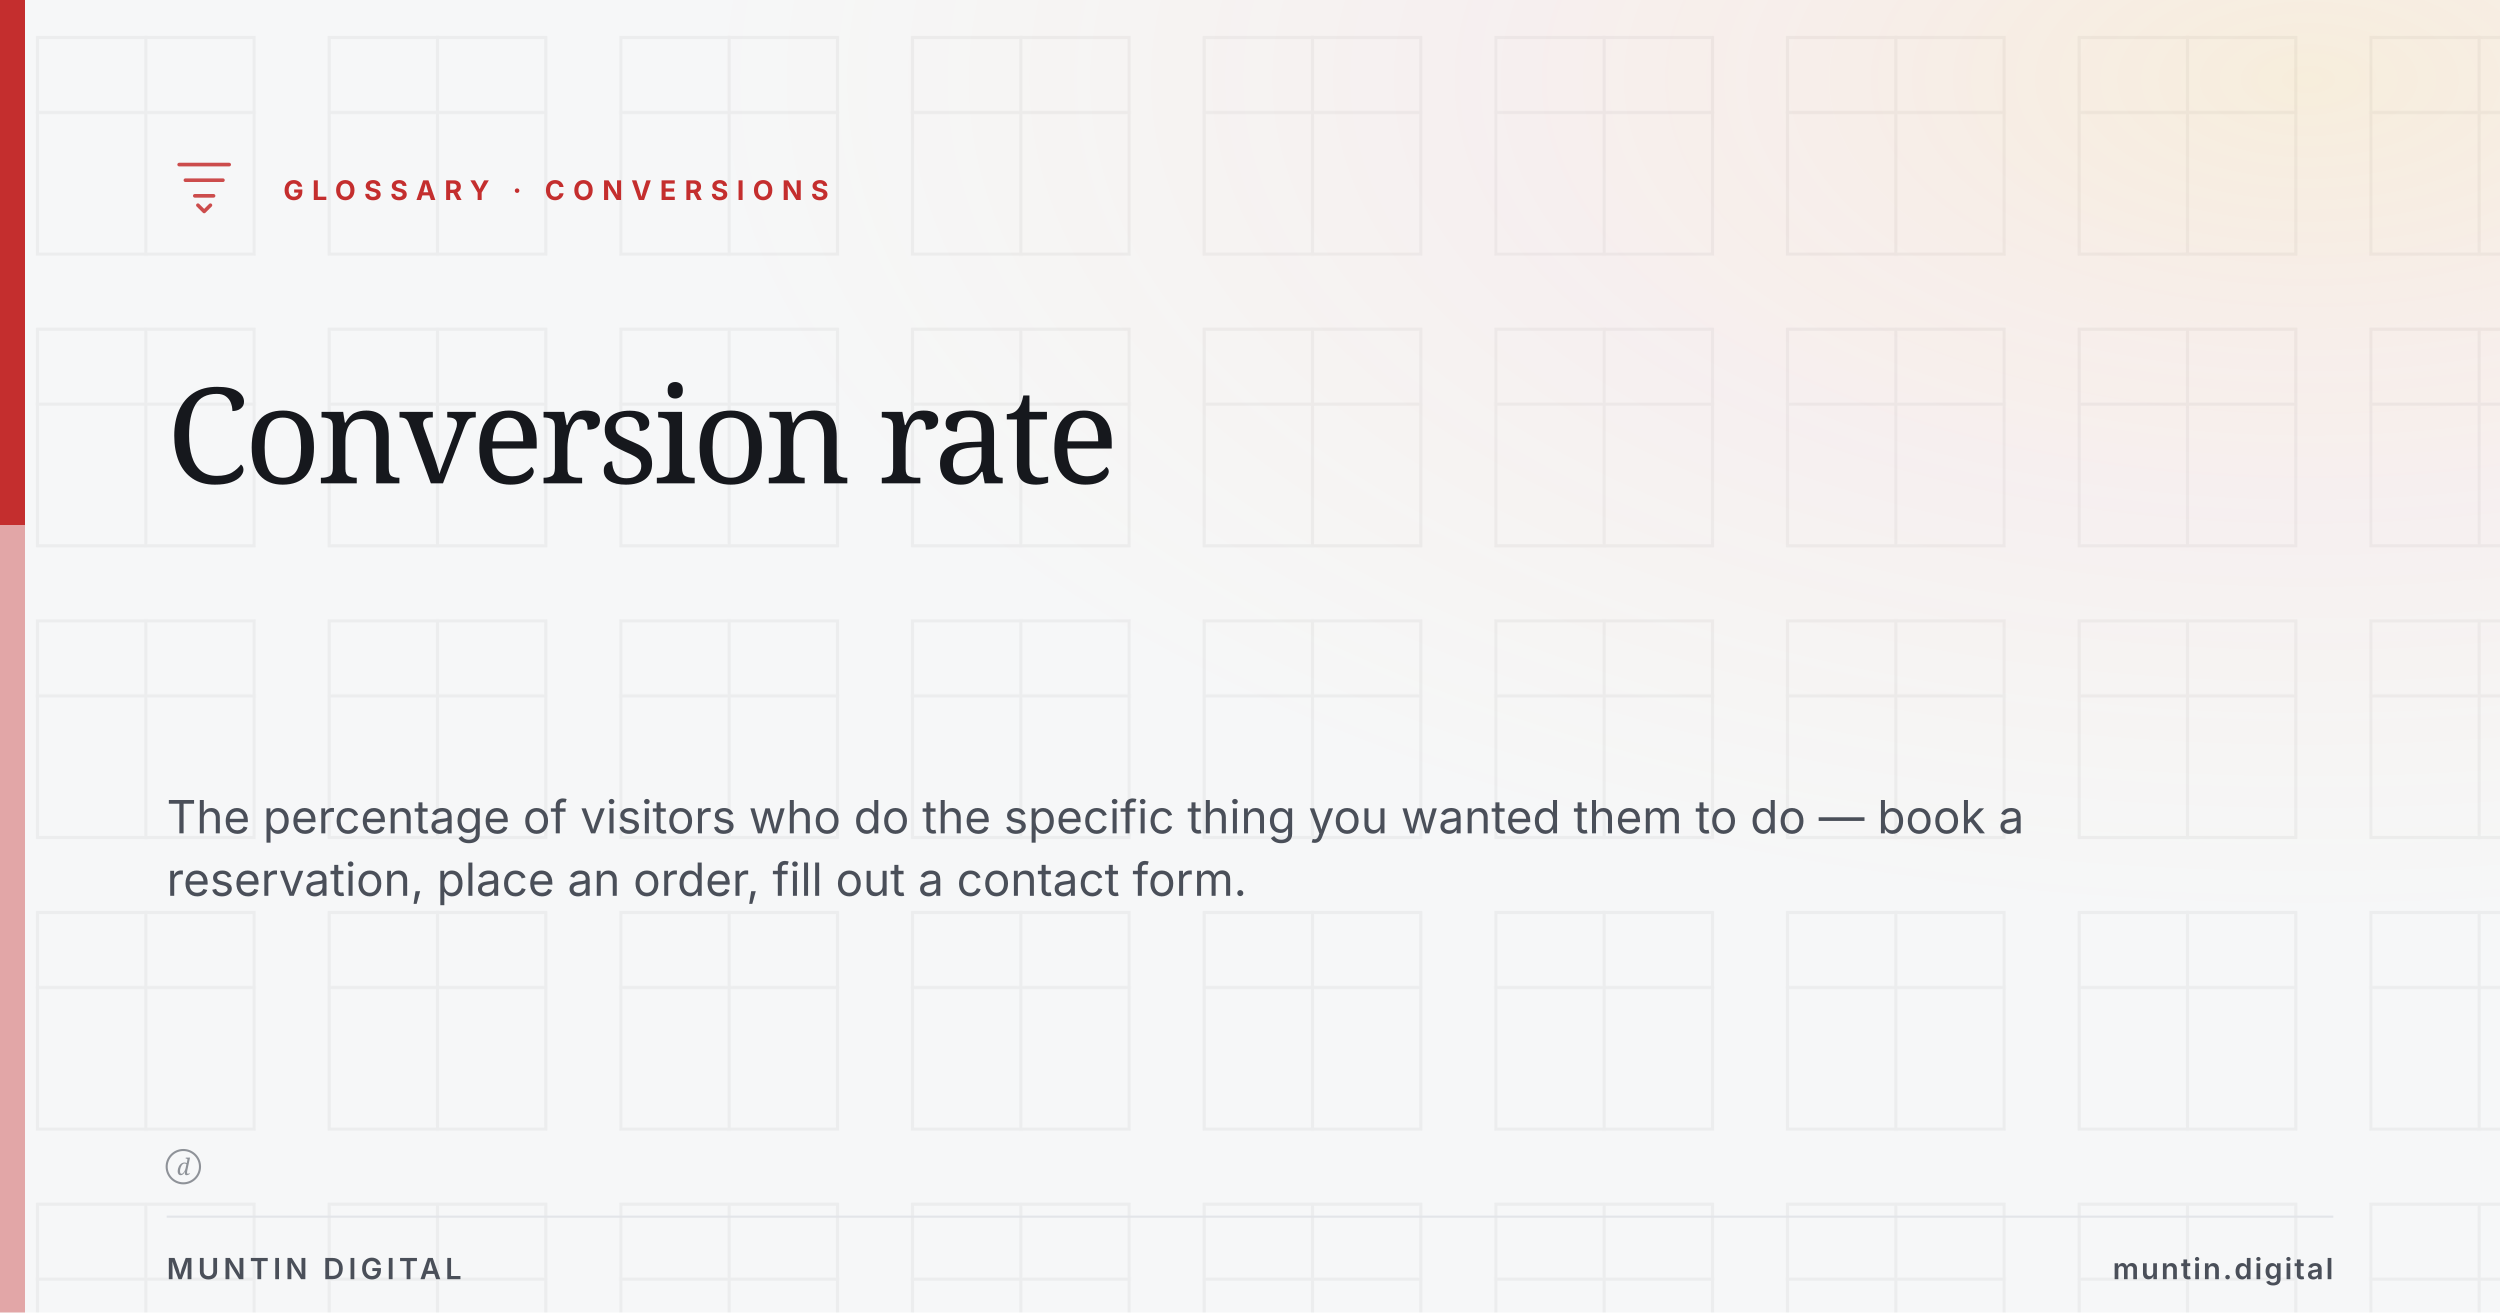
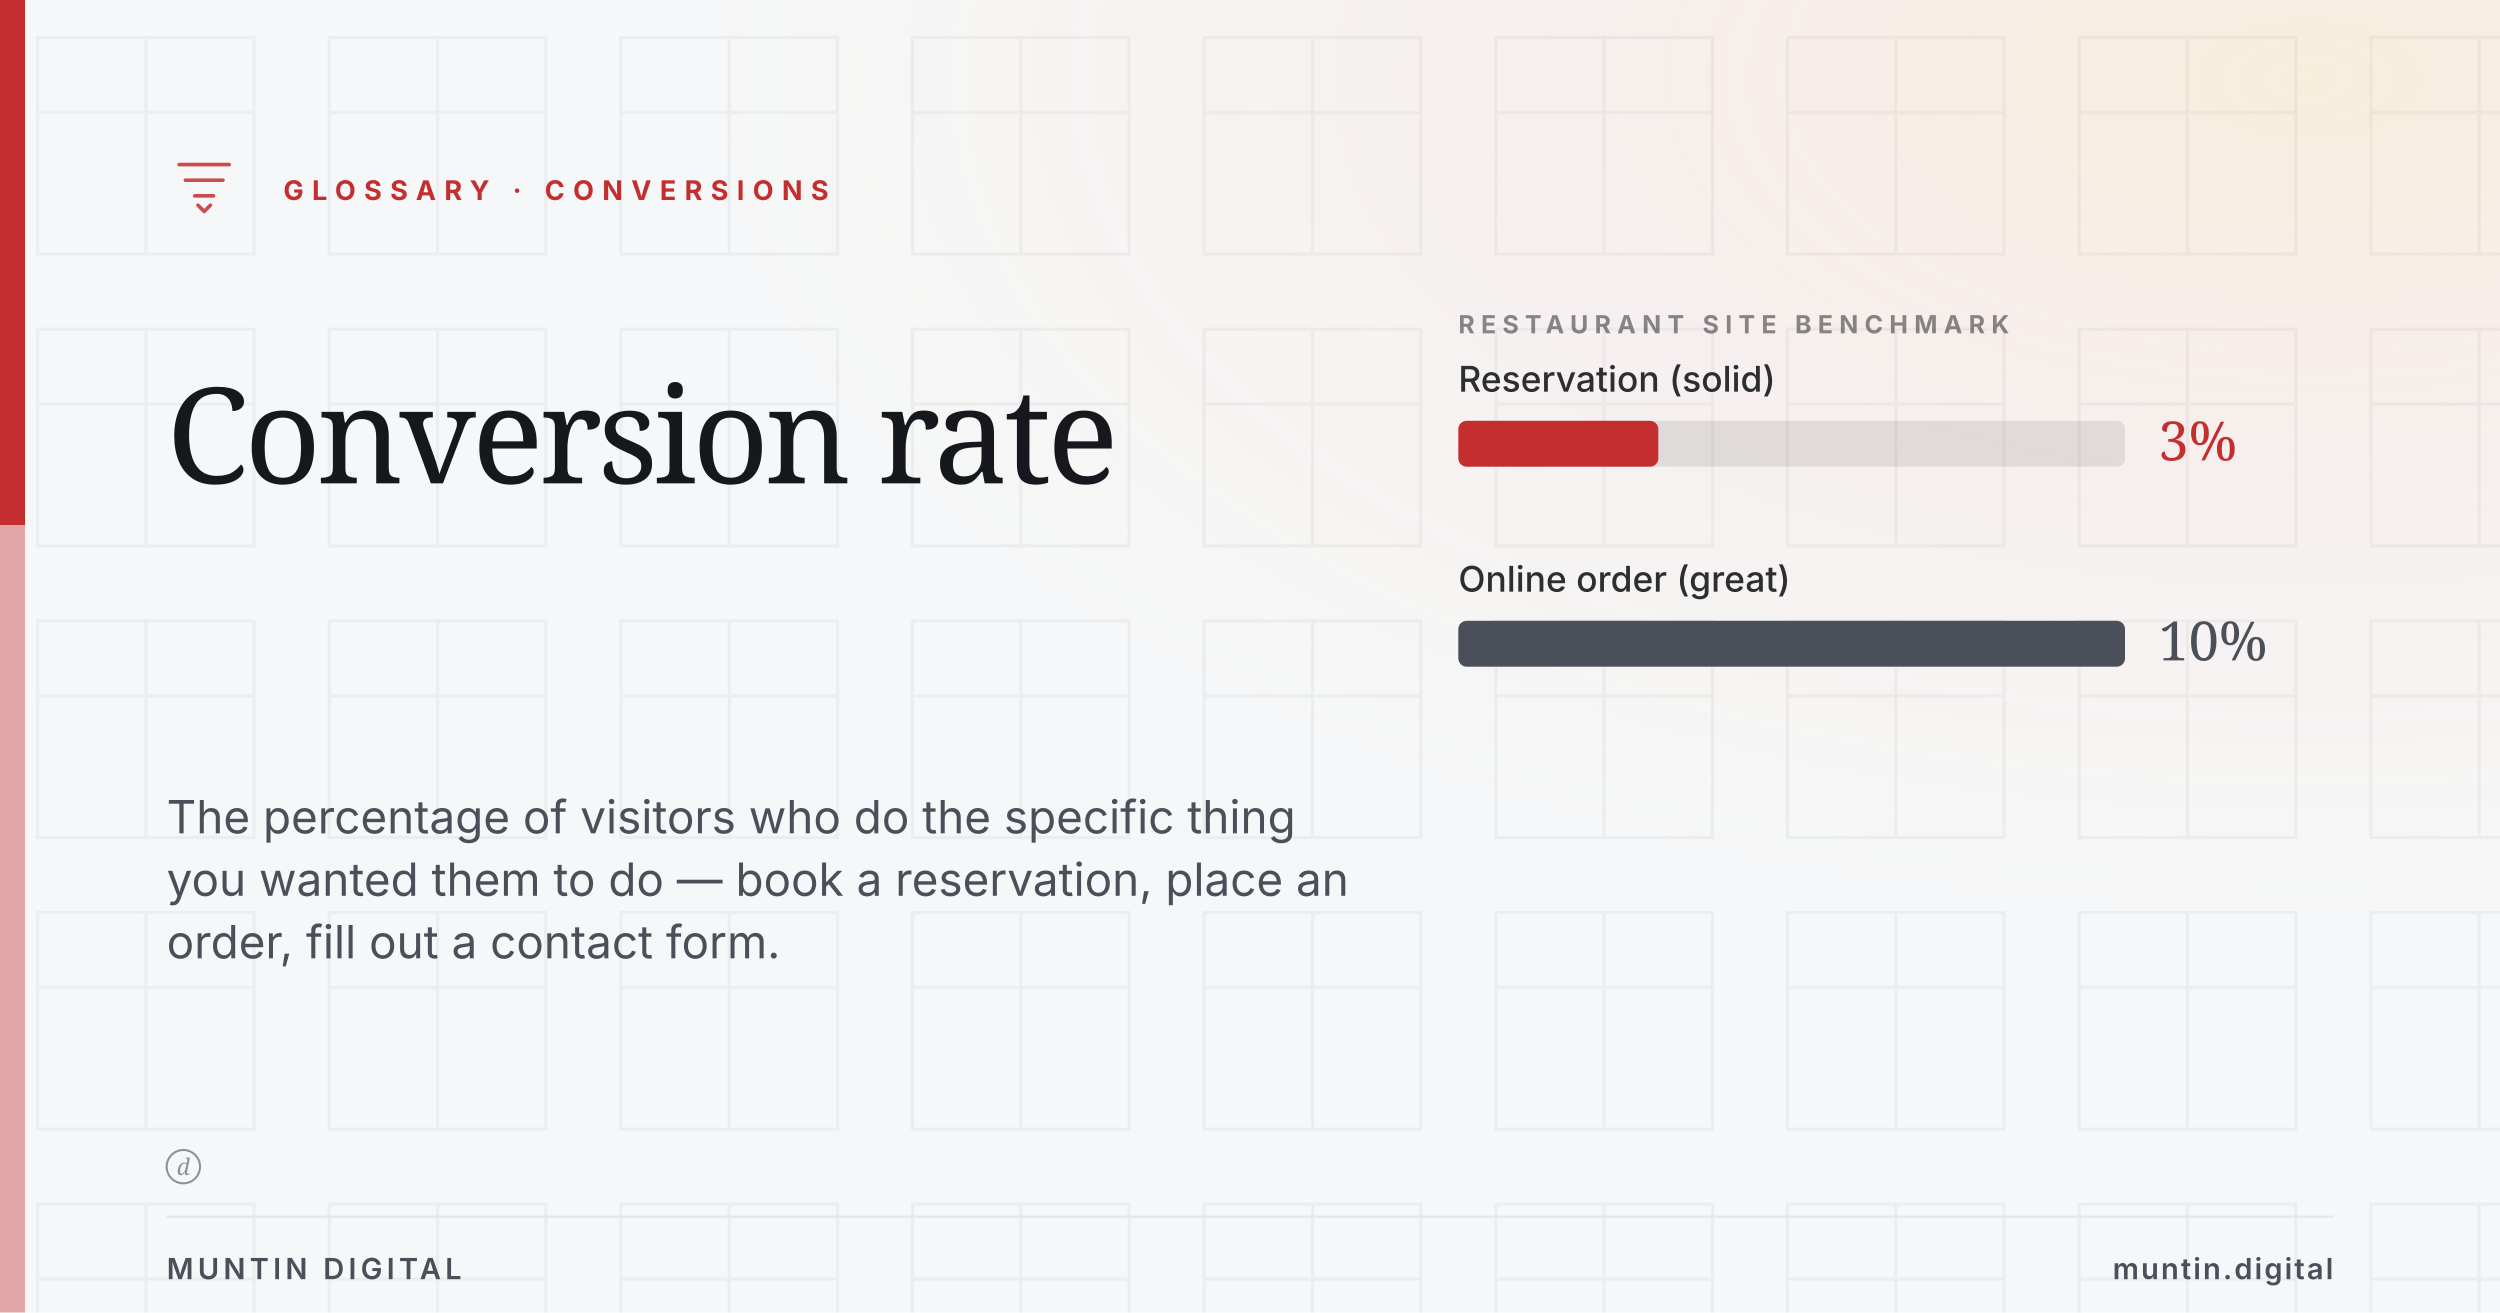
<svg xmlns="http://www.w3.org/2000/svg" viewBox="0 0 1200 630" width="1200" height="630">
  <rect width="1200" height="630" fill="#F6F7F8" />
  <defs>
    <pattern id="muntinField" x="0" y="0" width="140" height="140" patternUnits="userSpaceOnUse">
      <g transform="translate(18, 18)" fill="none" stroke="#16181D" stroke-width="1.5" stroke-linecap="square" stroke-linejoin="miter">
        <rect x="0" y="0" width="104" height="104" />
        <line x1="52" y1="0" x2="52" y2="104" />
        <line x1="0" y1="36" x2="104" y2="36" />
      </g>
    </pattern>
  </defs>
  <rect width="1200" height="630" fill="url(#muntinField)" opacity="0.045" />
  <defs>
    <radialGradient id="ghWarmSoft" cx="92%" cy="6%" r="64%">
      <stop offset="0%" stop-color="#FFB020" stop-opacity="0.13" />
      <stop offset="52%" stop-color="#FF6B5C" stop-opacity="0.05" />
      <stop offset="100%" stop-color="#FFB020" stop-opacity="0" />
    </radialGradient>
  </defs>
  <rect width="1200" height="630" fill="url(#ghWarmSoft)" />
  <rect x="0" y="0" width="12" height="252" fill="#C42E2E" />
  <rect x="0" y="252" width="12" height="378" fill="#C42E2E" opacity="0.4" />
  <g transform="translate(80, 70) scale(1.5)" fill="none" stroke="#C42E2E" stroke-width="1.167" stroke-linecap="round" stroke-linejoin="round" color="#C42E2E" opacity="0.85">
    <line x1="4" y1="6" x2="20" y2="6" />
    <line x1="6" y1="11" x2="18" y2="11" />
    <line x1="9" y1="16" x2="15" y2="16" />
    <polyline points="10 19 12 21 14 19" />
  </g>
  <text x="136" y="96" font-family="Inter, Arial, sans-serif" font-size="13" font-weight="700" letter-spacing="4" fill="#C42E2E">GLOSSARY · CONVERSIONS</text>
  <text x="80" y="232" font-family="Fraunces, Georgia, serif" font-size="64" font-weight="500" letter-spacing="-2" fill="#16181D">Conversion rate</text>
  <text x="80" y="400" font-family="Inter, Arial, sans-serif" font-size="22" font-weight="400" fill="#4A4F59">
-     <tspan x="80" dy="0">The percentage of visitors who do the specific thing you wanted them to do — book a</tspan>
-     <tspan x="80" dy="30">reservation, place an order, fill out a contact form.</tspan>
+     <tspan x="80" dy="0">The percentage of visitors who do the specific thing</tspan>
+     <tspan x="80" dy="30">you wanted them to do — book a reservation, place an</tspan>
+     <tspan x="80" dy="30">order, fill out a contact form.</tspan>
  </text>
+   <text x="700" y="160" font-family="Inter, Arial, sans-serif" font-size="12" font-weight="700" letter-spacing="3" fill="#16181D" opacity="0.5">RESTAURANT SITE BENCHMARK</text>
+   <text x="700" y="188" font-family="Inter, Arial, sans-serif" font-size="17" font-weight="500" fill="#16181D" opacity="0.9">Reservation (solid)</text>
+   <rect x="700" y="202" width="320" height="22" rx="4" fill="rgba(22,24,29,0.10)" />
+   <rect x="700" y="202" width="96" height="22" rx="4" fill="#C42E2E" />
+   <text x="1036" y="221" font-family="Fraunces, Georgia, serif" font-size="26" font-weight="500" fill="#C42E2E">3%</text>
+   <text x="700" y="284" font-family="Inter, Arial, sans-serif" font-size="17" font-weight="500" fill="#16181D" opacity="0.9">Online order (great)</text>
+   <rect x="700" y="298" width="320" height="22" rx="4" fill="rgba(22,24,29,0.10)" />
+   <rect x="700" y="298" width="320" height="22" rx="4" fill="#4A4F59" />
+   <text x="1036" y="317" font-family="Fraunces, Georgia, serif" font-size="26" font-weight="500" fill="#4A4F59">10%</text>
  <g transform="translate(80, 552)" fill="#4A4F59" opacity="0.6">
    <circle cx="8" cy="8" r="8" fill="none" stroke="#4A4F59" stroke-width="1" />
    <text x="8" y="12" text-anchor="middle" font-family="Fraunces, Georgia, serif" font-style="italic" font-size="11" font-weight="500" fill="#4A4F59">d</text>
  </g>
  <line x1="80" y1="584" x2="1120" y2="584" stroke="#E3E5E9" stroke-width="1" />
  <text x="80" y="614" font-family="Inter, Arial, sans-serif" font-size="14" font-weight="600" letter-spacing="2" fill="#4A4F59">MUNTIN DIGITAL</text>
  <text x="1120" y="614" text-anchor="end" font-family="Inter, Arial, sans-serif" font-size="14" font-weight="600" letter-spacing="1" fill="#4A4F59">muntin.digital</text>
</svg>
